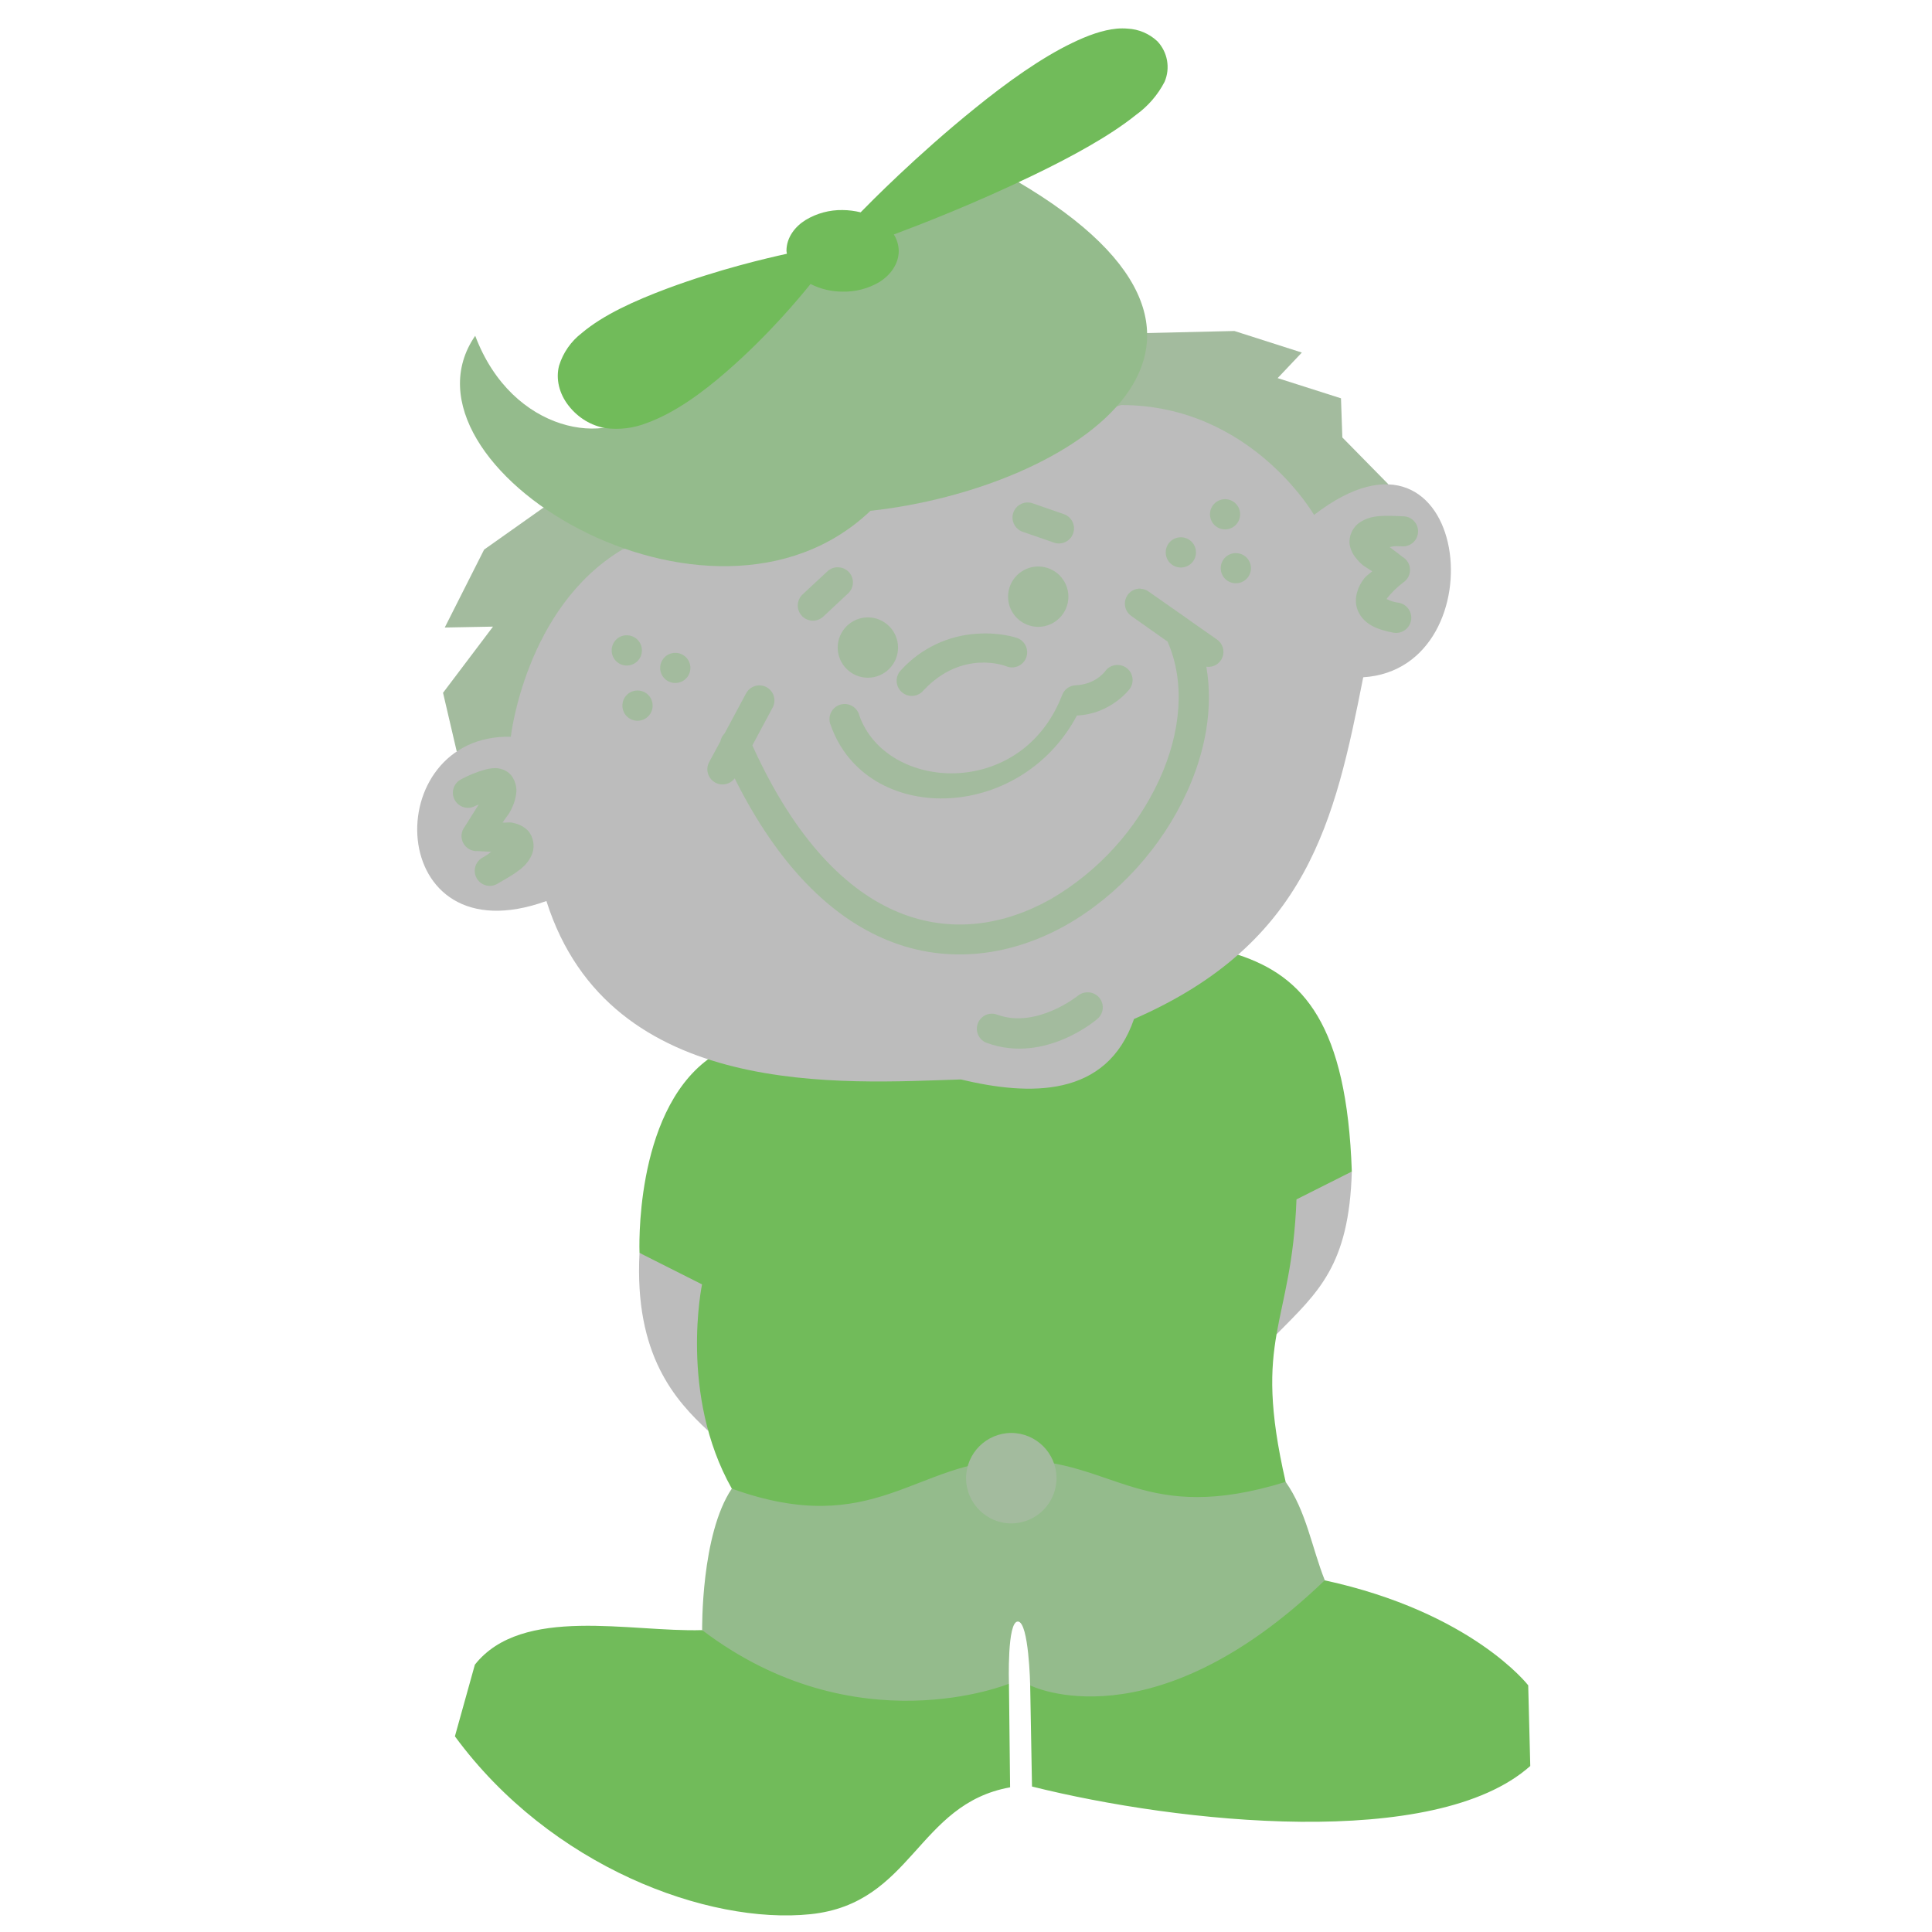
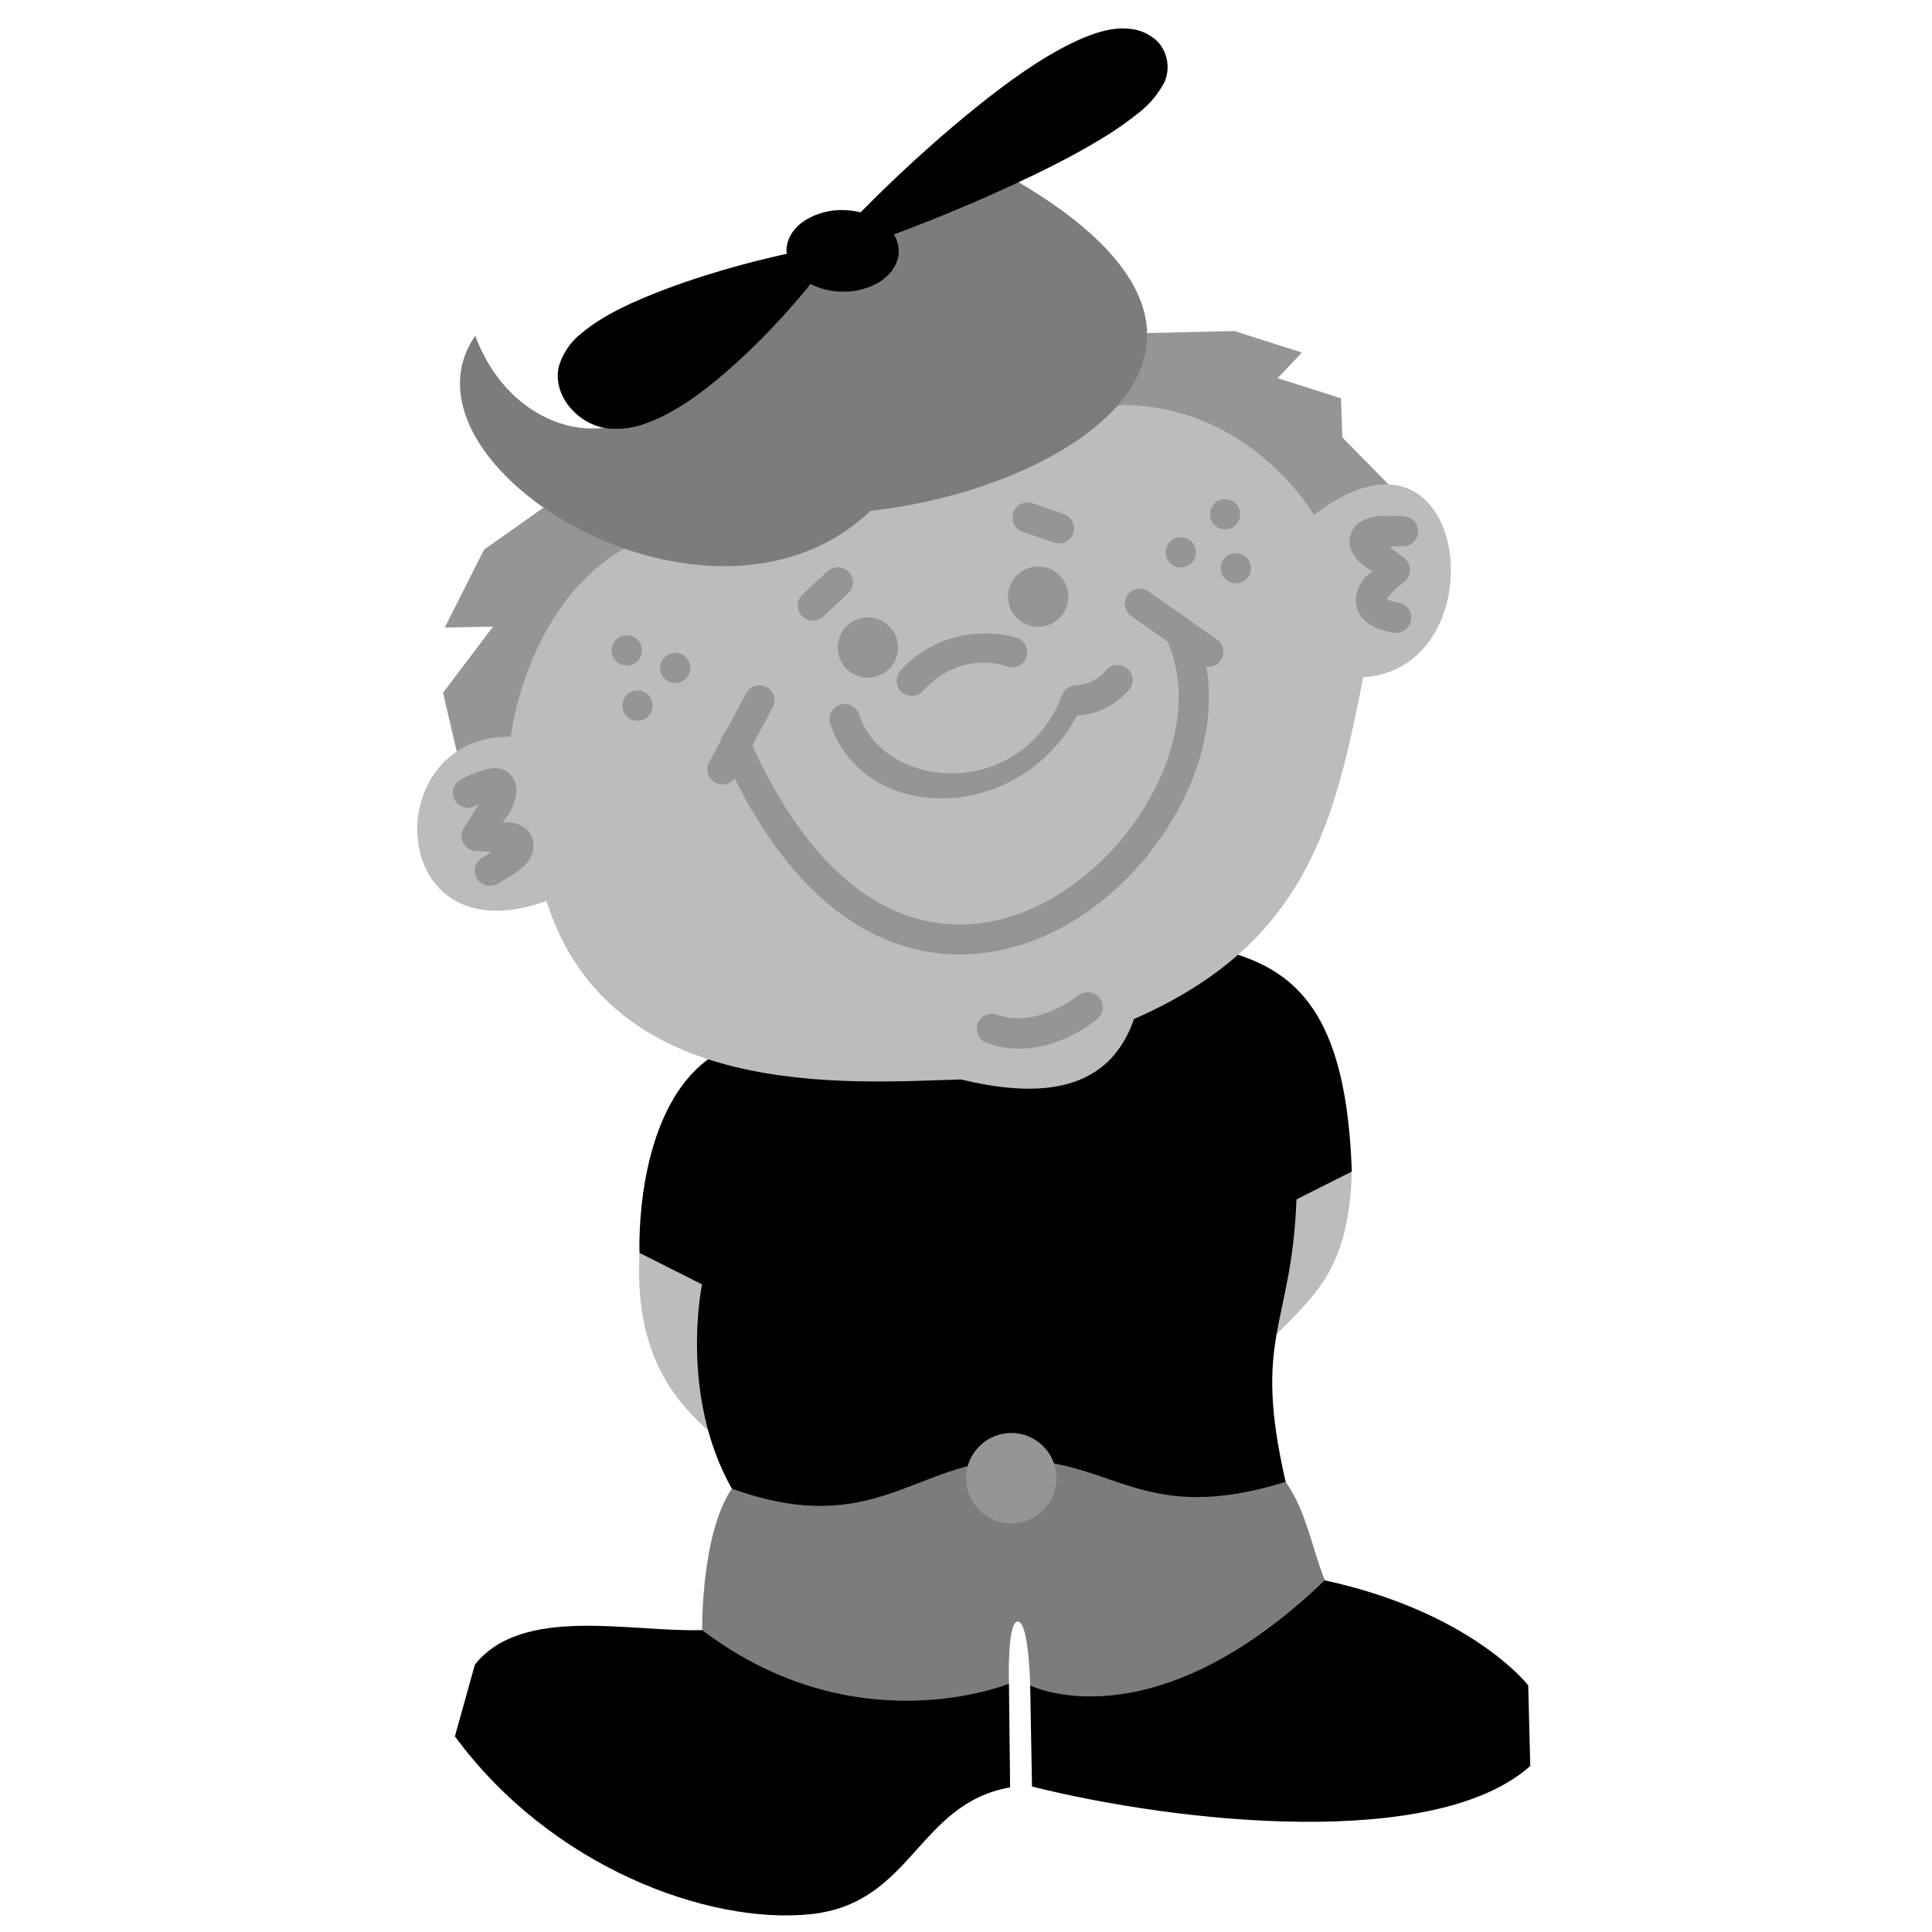
- <svg xmlns="http://www.w3.org/2000/svg" viewBox="0 0 16.933 16.933" class="fill-primary">
-   <style>
-       .fill-primary {
-          fill: rgb(113, 187, 90);
-       }
-    </style>
+ <svg xmlns="http://www.w3.org/2000/svg" viewBox="0 0 16.933 16.933">
  <path style="filter: invert(.3);" d="M4.003 6.586l-.12-.514.438-.58-.423.008.345-.683.516-.365 5.16-1.53.9-.021.591.189-.212.224.555.177.012.343.403.41-3.64 1.965z" />
  <path d="M11.611 13.85l-2.582.922.016.886c1.288.322 3.535.562 4.367-.18l-.018-.707s-.493-.64-1.783-.92zm-7.449.74l-.175.628c.84 1.145 2.22 1.652 3.116 1.559.896-.093.933-.965 1.75-1.112l-.01-.908-2.689-.47c-.625.02-1.578-.22-1.992.303z" />
  <path style="filter: invert(.5);" d="M11.848 10.268l-.66.145v1.282c.365-.37.636-.602.66-1.427zm-6.243.713c-.047.899.316 1.294.602 1.56l.098-1.326z" />
  <path style="filter: invert(.2);" d="M9.03 14.772s1.065.537 2.581-.922c-.114-.287-.162-.606-.343-.862l-2.393-.586-2.461.645c-.272.402-.26 1.24-.26 1.24 1.347 1.023 2.689.47 2.689.47s-.018-.55.079-.545c.096.004.107.56.107.56z" />
  <path d="M10.851 8.368c.574.188.953.613.997 1.9l-.485.244c-.042 1.123-.39 1.191-.095 2.476-1.25.387-1.502-.193-2.37-.193-.866 0-1.233.704-2.484.252-.464-.823-.261-1.79-.261-1.79l-.548-.276s-.052-1.213.601-1.697z" />
  <path style="filter: invert(.5);" d="M9.828 3.55c1.134 0 1.689.963 1.689.963 1.37-1.057 1.638 1.347.431 1.423-.248 1.256-.485 2.33-2.009 2.995-.239.696-.92.673-1.517.53-1.01.03-3.075.194-3.633-1.564-1.425.514-1.478-1.464-.312-1.44 0 0 .127-1.133.978-1.641z" />
  <path style="filter: invert(.3);" d="M8.863 12.559a.398.398 0 00-.396.396c0 .218.179.397.396.397a.398.398 0 00.397-.397.398.398 0 00-.397-.396zM10.737 4.375a.132.132 0 00-.132.132.132.132 0 00.132.133.132.132 0 00.132-.133.132.132 0 00-.132-.132zM9 4.404a.132.132 0 00-.033.258l.271.094a.132.132 0 10.086-.25l-.271-.094A.132.132 0 009 4.404zm3.293.12v.001c-.186-.009-.293-.01-.392.066a.21.21 0 00-.073.178.26.26 0 00.063.13c.053.065.082.071.136.108-.04.036-.057.037-.093.095-.042.066-.077.173-.022.273.055.1.16.144.3.17a.133.133 0 10.048-.262.304.304 0 01-.107-.033l.005-.008a.793.793 0 01.141-.137.132.132 0 00-.008-.225s-.06-.048-.111-.085c.037-.006.024-.01.101-.007a.132.132 0 10.012-.263zm-1.944.185a.132.132 0 00-.132.133.132.132 0 00.132.132.132.132 0 00.133-.132.132.132 0 00-.133-.133zm.473.139a.132.132 0 00-.123.132.132.132 0 00.132.132.132.132 0 00.133-.132.132.132 0 00-.133-.132.132.132 0 00-.009 0zM9.1 4.965a.265.265 0 00-.265.264.265.265 0 00.265.265.265.265 0 00.264-.265.265.265 0 00-.264-.264zm-1.755.007a.132.132 0 00-.016 0 .132.132 0 00-.08.038l-.215.2a.133.133 0 10.182.194l.215-.201a.132.132 0 00-.086-.231zm2.65.187a.132.132 0 00-.014 0 .132.132 0 00-.064.241l.316.223c.158.36.117.798-.072 1.21A2.35 2.35 0 019.21 7.88c-.41.23-.873.304-1.332.117-.448-.183-.904-.626-1.284-1.464l.177-.33a.132.132 0 00-.12-.196.132.132 0 00-.113.072l-.188.35a.132.132 0 00-.036.068l-.1.185a.133.133 0 00.225.14c.383.768.849 1.219 1.34 1.419.54.22 1.096.13 1.56-.13.464-.262.845-.69 1.062-1.165.163-.355.235-.74.172-1.102a.132.132 0 00.092-.24l-.246-.172a.132.132 0 00-.01-.008l-.34-.238a.132.132 0 00-.073-.026zm-2.389.252a.265.265 0 00-.264.265.265.265 0 00.264.264.265.265 0 00.265-.264.265.265 0 00-.265-.265zm.96.143a.98.98 0 00-.665.315.133.133 0 10.194.181c.34-.362.72-.212.72-.212a.133.133 0 10.088-.25s-.14-.047-.336-.034zm-3.082.014a.132.132 0 00-.123.132.132.132 0 00.133.133.132.132 0 00.132-.133.132.132 0 00-.132-.132.132.132 0 00-.01 0zm.434.154a.132.132 0 00-.132.132.132.132 0 00.132.132.132.132 0 00.133-.132.132.132 0 00-.133-.132zm3.867.106a.132.132 0 00-.098.054s-.081.116-.258.124a.132.132 0 00-.12.086c-.355.921-1.54.846-1.777.18a.133.133 0 10-.25.087c.309.87 1.649.862 2.157-.088.296-.012.46-.23.46-.23a.132.132 0 00-.101-.213.132.132 0 00-.013 0zm-4.197.224a.132.132 0 00-.133.133.132.132 0 00.133.132.132.132 0 00.132-.132.132.132 0 00-.132-.133zm-1.247.68a.362.362 0 00-.092.014.996.996 0 00-.207.084.132.132 0 10.119.236c.015-.008.02-.007.034-.014a17.41 17.41 0 01-.122.194.132.132 0 00.115.213s.066.005.116.006c-.03.024-.016.017-.07.049a.132.132 0 10.132.228c.165-.095.255-.147.3-.263a.208.208 0 00-.034-.194.242.242 0 00-.123-.07c-.048-.014-.057-.002-.104-.006.038-.058.057-.07.086-.137a.388.388 0 00.035-.135c.003-.052-.02-.138-.088-.178a.192.192 0 00-.097-.027zm5.188 1.965a.132.132 0 00-.083.031s-.362.29-.703.166a.132.132 0 10-.09.248c.51.184.963-.21.963-.21a.132.132 0 00-.087-.235z" />
  <path style="filter: invert(.2);" d="M5.641 3.577c-.292.341-1.15.23-1.476-.634-.781 1.134 2.059 2.874 3.464 1.534 1.77-.193 3.797-1.499 1.157-2.961l-1.502.6z" />
  <path d="M9.884.251a.555.555 0 00-.095 0c-.126.012-.257.06-.393.126-.272.131-.57.344-.851.572-.512.413-.922.83-1.002.912a.684.684 0 00-.158-.02.608.608 0 00-.324.087c-.091.056-.168.152-.168.27 0 .01.003.017.004.026-.18.04-.59.134-1.05.305-.286.107-.56.231-.748.39a.573.573 0 00-.199.286c-.03.115 0 .244.083.35.084.108.2.176.322.197a.729.729 0 00.365-.045c.24-.087.48-.26.701-.453.372-.324.64-.65.733-.765a.617.617 0 00.28.067.61.61 0 00.325-.085c.09-.057.168-.153.168-.272a.279.279 0 00-.043-.144c.23-.086.693-.264 1.224-.52.344-.166.672-.346.897-.527a.825.825 0 00.252-.291.329.329 0 00-.064-.356.41.41 0 00-.259-.11z" />
</svg>
